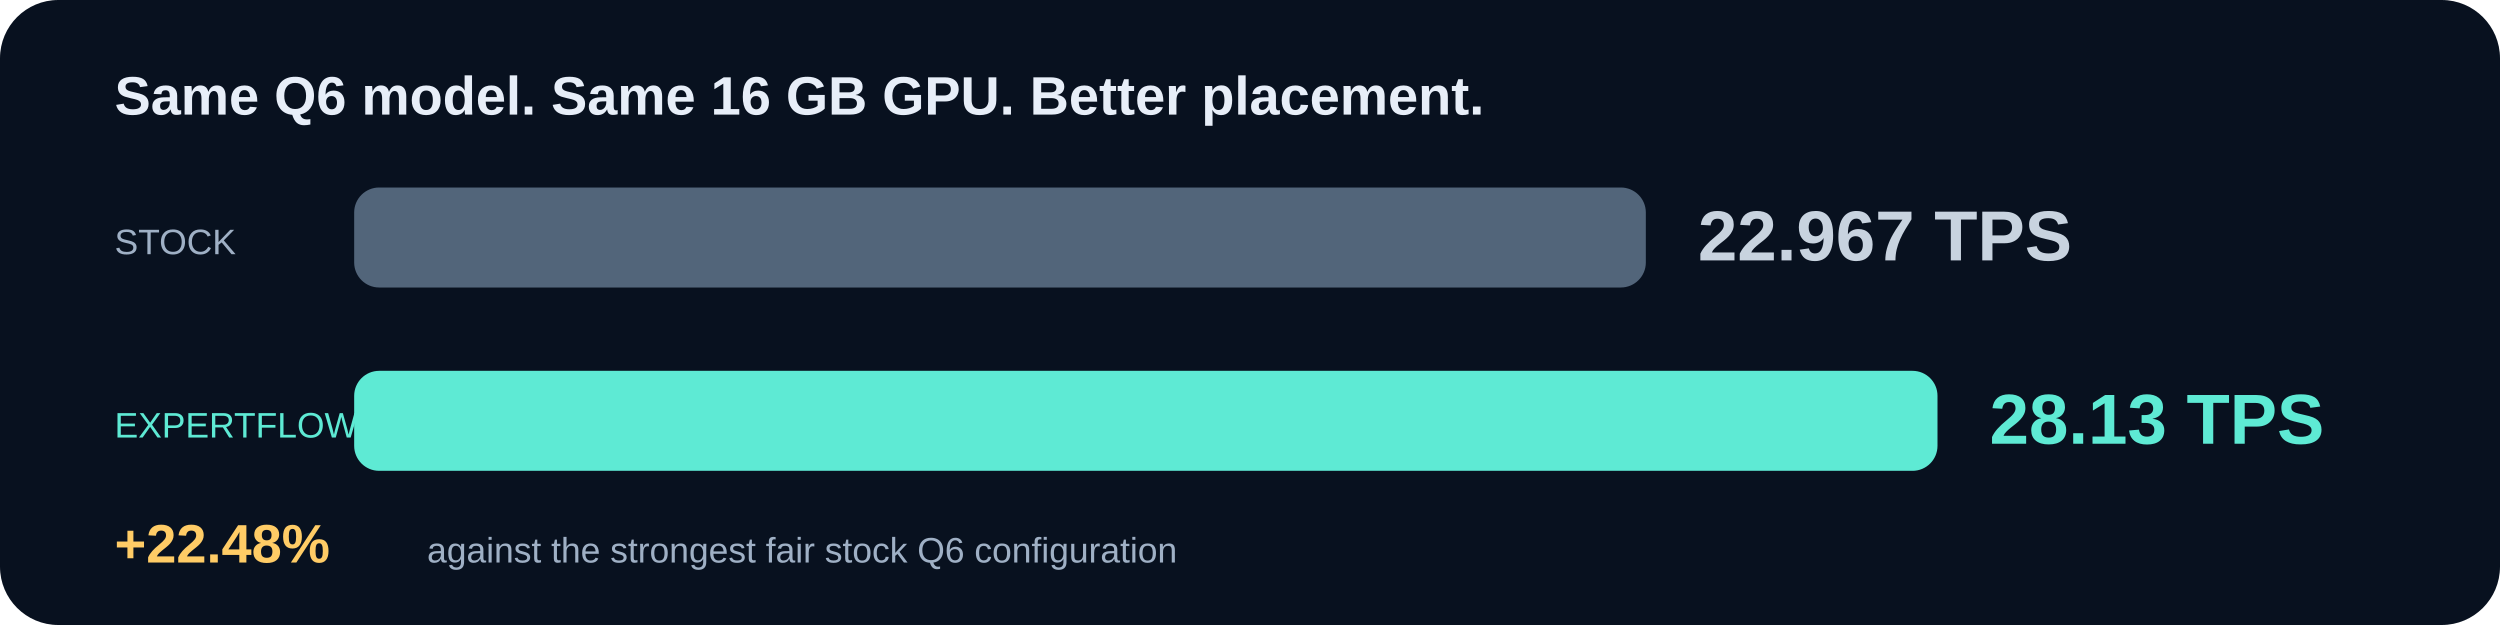
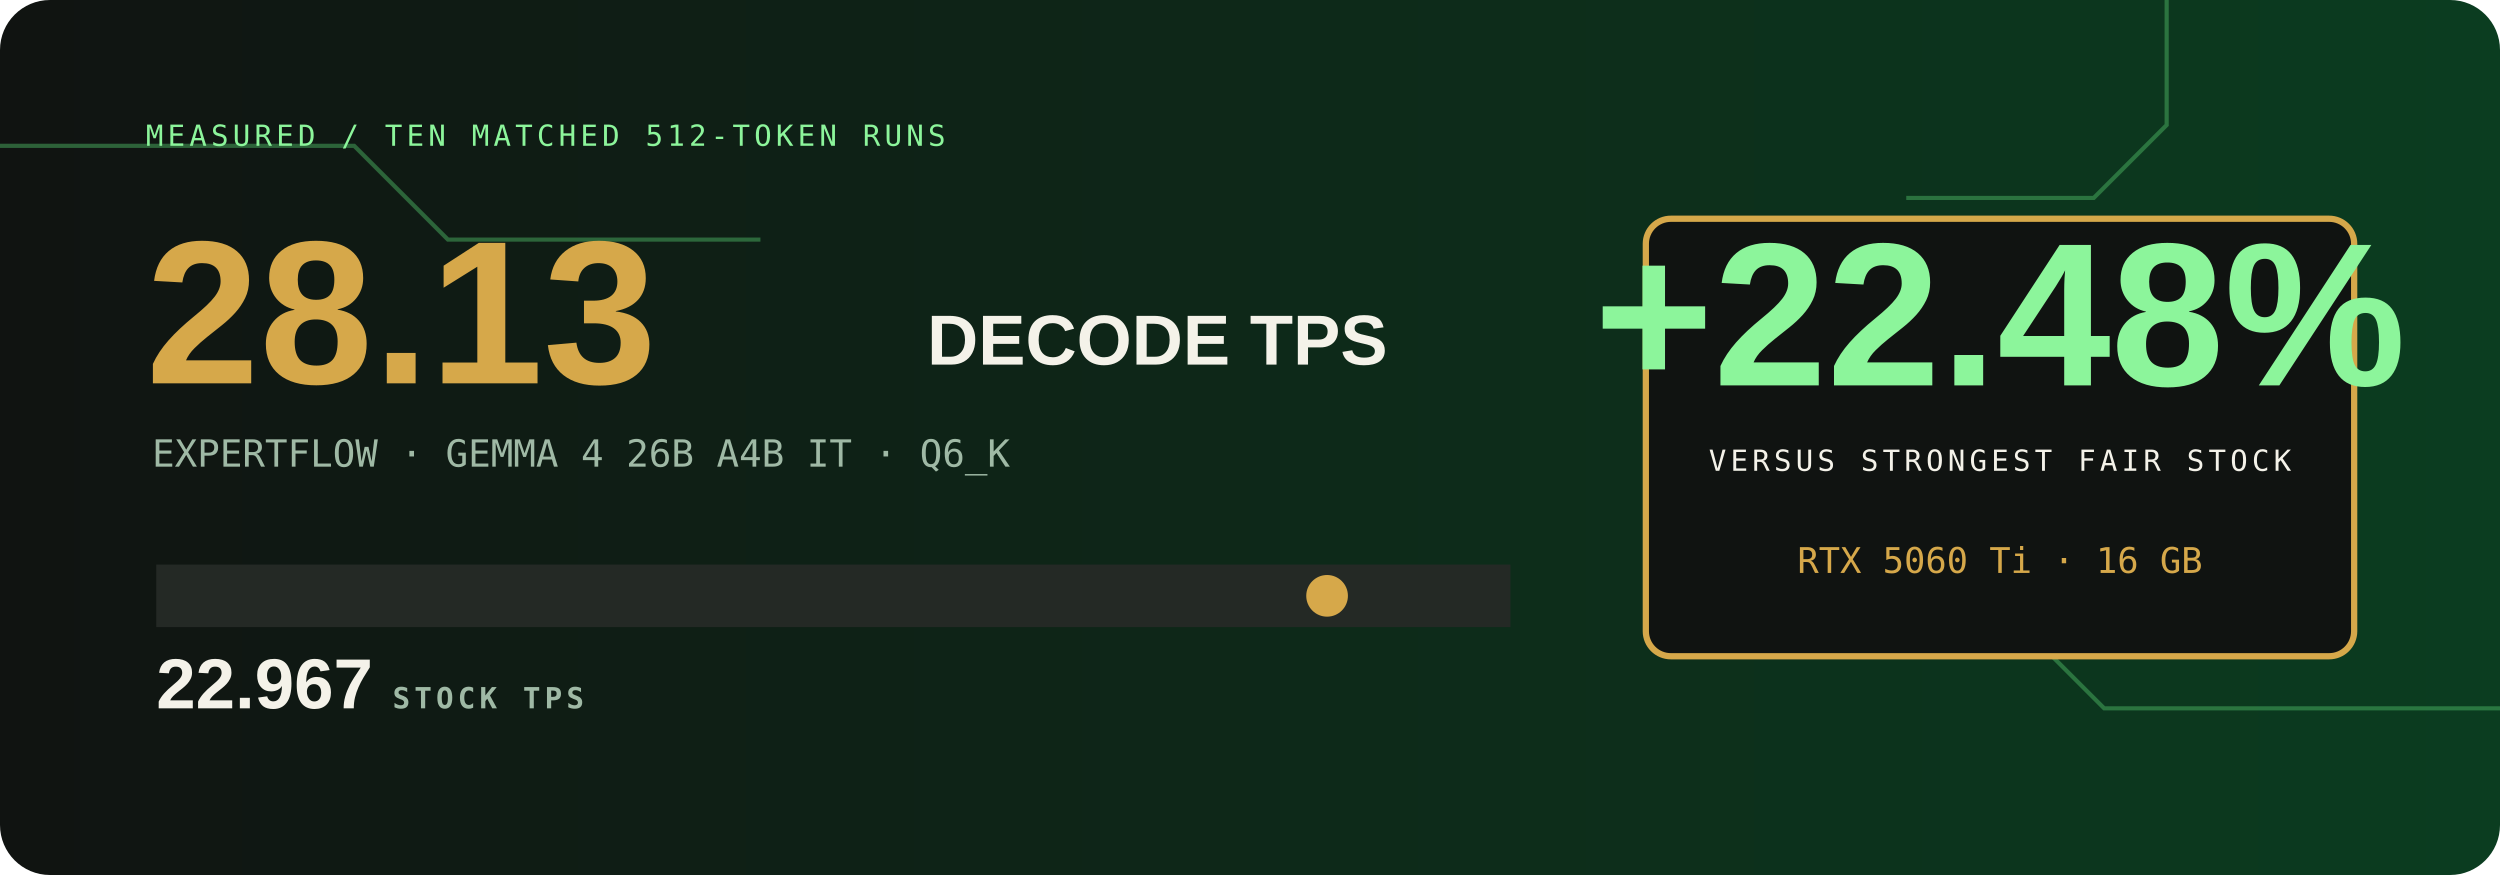
- <svg xmlns="http://www.w3.org/2000/svg" width="1200" height="300" viewBox="0 0 1200 300" role="img" aria-labelledby="t d">
-   <rect width="1200" height="300" rx="28" fill="#08111f" />
-   <style>text{font-family:Segoe UI,Arial,sans-serif}.h{font-weight:700;font-size:26px}.v{font-weight:700;font-size:34px}.n{font-size:17px}</style>
-   <text x="55" y="55" class="h" fill="#e7eef8">Same Q6 model. Same 16 GB GPU. Better placement.</text>
-   <text x="55" y="122" class="n" fill="#9fb0c5">STOCK</text>
-   <rect x="170" y="90" width="620" height="48" rx="12" fill="#52657a" />
-   <text x="815" y="125" class="v" fill="#c8d3df">22.967 TPS</text>
-   <text x="55" y="210" class="n" fill="#5eead4">EXPERTFLOW</text>
-   <rect x="170" y="178" width="760" height="48" rx="12" fill="#5eead4" />
-   <text x="955" y="213" class="v" fill="#5eead4">28.13 TPS</text>
-   <text x="55" y="270" class="h" fill="#ffcc66">+22.48%</text>
-   <text x="205" y="270" class="n" fill="#9fb0c5">against the strongest fair stock Q6 configuration</text>
+ <svg xmlns="http://www.w3.org/2000/svg" width="1200" height="420" viewBox="0 0 1200 420" role="img" aria-labelledby="title desc">
+   <defs>
+     <linearGradient id="bg" x2="1">
+       <stop stop-color="#101311" />
+       <stop offset="1" stop-color="#0b3d20" />
+     </linearGradient>
+     <filter id="g">
+       <feGaussianBlur stdDeviation="7" result="b" />
+       <feMerge>
+         <feMergeNode in="b" />
+         <feMergeNode in="SourceGraphic" />
+       </feMerge>
+     </filter>
+   </defs>
+   <rect width="1200" height="420" rx="24" fill="url(#bg)" />
+   <g stroke="#4fbf68" fill="none" opacity=".45" stroke-width="2">
+     <path d="M0 70h170l45 45h150" />
+     <path d="M1200 340h-190l-45-45H805" />
+     <path d="M1040 0v60l-35 35h-90" />
+   </g>
+   <style>text{font-family:Segoe UI,Arial,sans-serif}.mono{font-family:Consolas,monospace}.k{font-size:14px;letter-spacing:2px}.big{font-size:98px;font-weight:850}.mid{font-size:34px;font-weight:750}</style>
+   <text x="70" y="70" class="k mono" fill="#8cf59b">MEASURED / TEN MATCHED 512-TOKEN RUNS</text>
+   <text x="70" y="184" class="big" fill="#d6a84a">28.13</text>
+   <text x="445" y="175" class="mid" fill="#f4f2e9">DECODE TPS</text>
+   <text x="73" y="224" class="mono" font-size="18" fill="#9fb9a5">EXPERTFLOW · GEMMA 4 26B A4B IT · Q6_K</text>
+   <path d="M75 286h650" stroke="#242925" stroke-width="30" />
+   <path d="M75 286h562" stroke="#8cf59b" stroke-width="30" filter="url(#g)" />
+   <circle cx="637" cy="286" r="10" fill="#d6a84a" />
+   <text x="75" y="340" class="mid" fill="#f4f2e9">22.967 <tspan class="k mono" fill="#9fb9a5">STOCK TPS</tspan>
+   </text>
+   <rect x="790" y="105" width="340" height="210" rx="12" fill="#101311" stroke="#d6a84a" stroke-width="3" />
+   <text x="960" y="185" text-anchor="middle" class="big" font-size="70" fill="#8cf59b">+22.48%</text>
+   <text x="960" y="226" text-anchor="middle" class="k mono" fill="#f4f2e9">VERSUS STRONGEST FAIR STOCK</text>
+   <text x="960" y="275" text-anchor="middle" class="mono" font-size="17" fill="#d6a84a">RTX 5060 Ti · 16 GB</text>
</svg>
